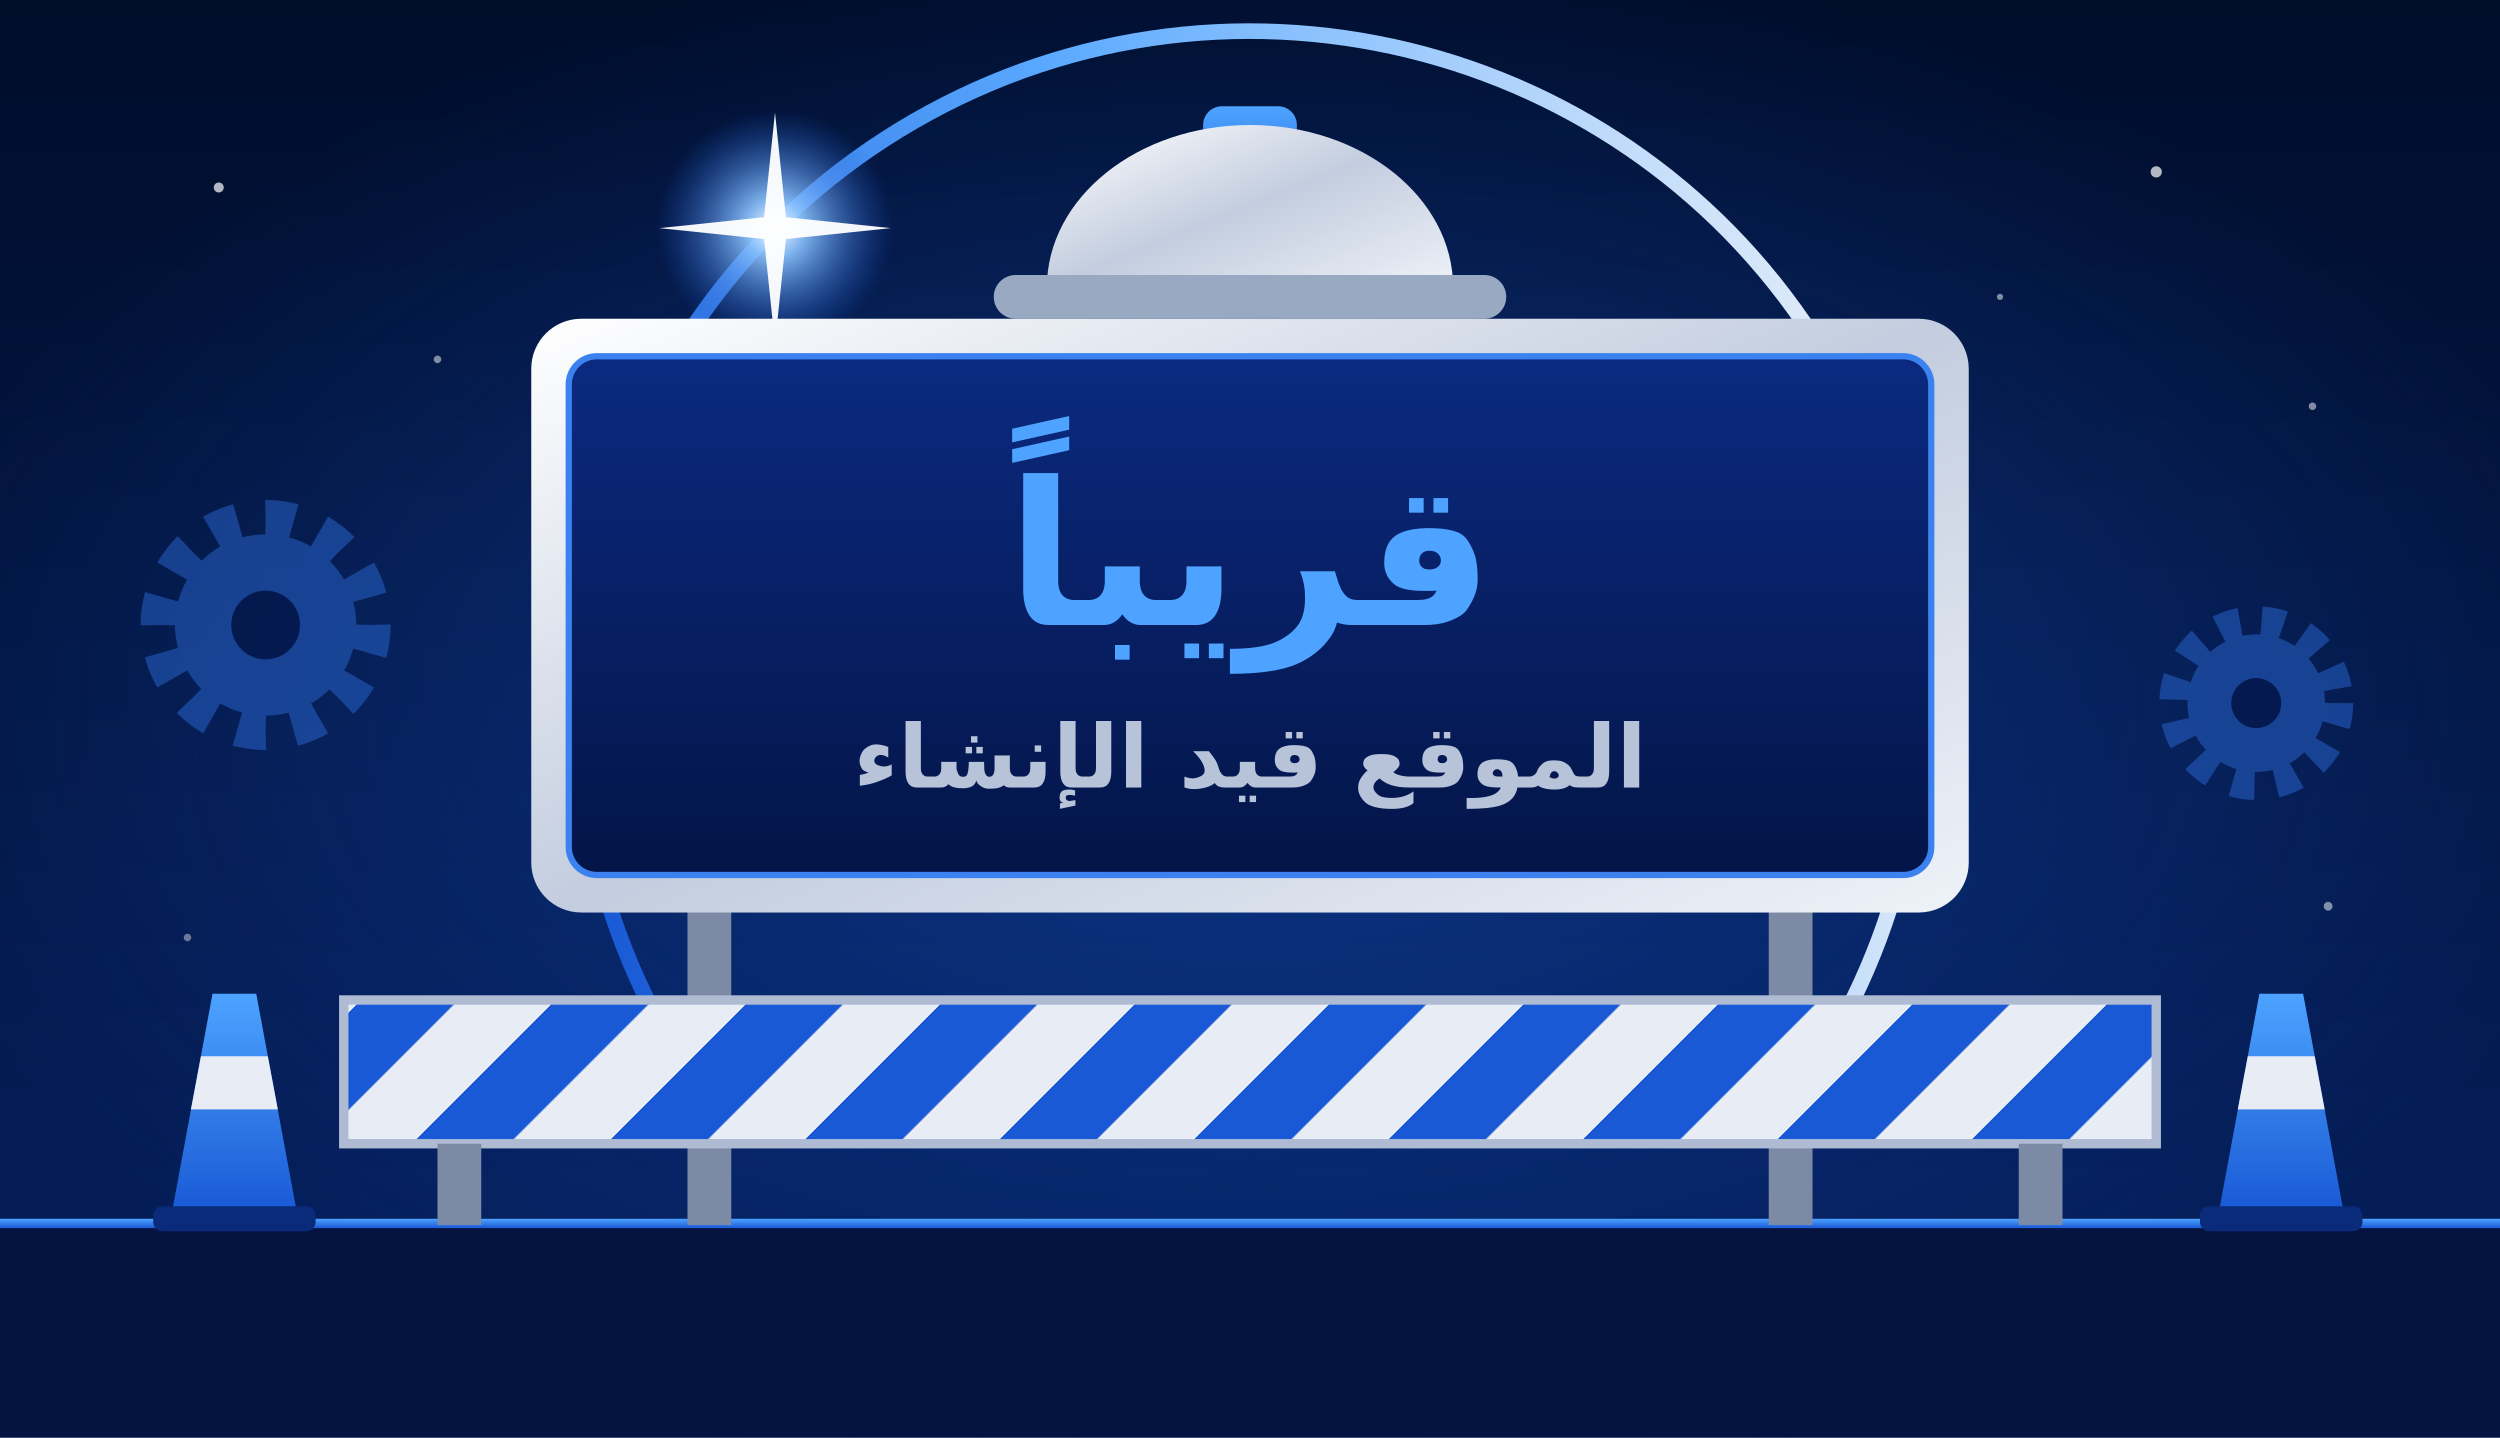
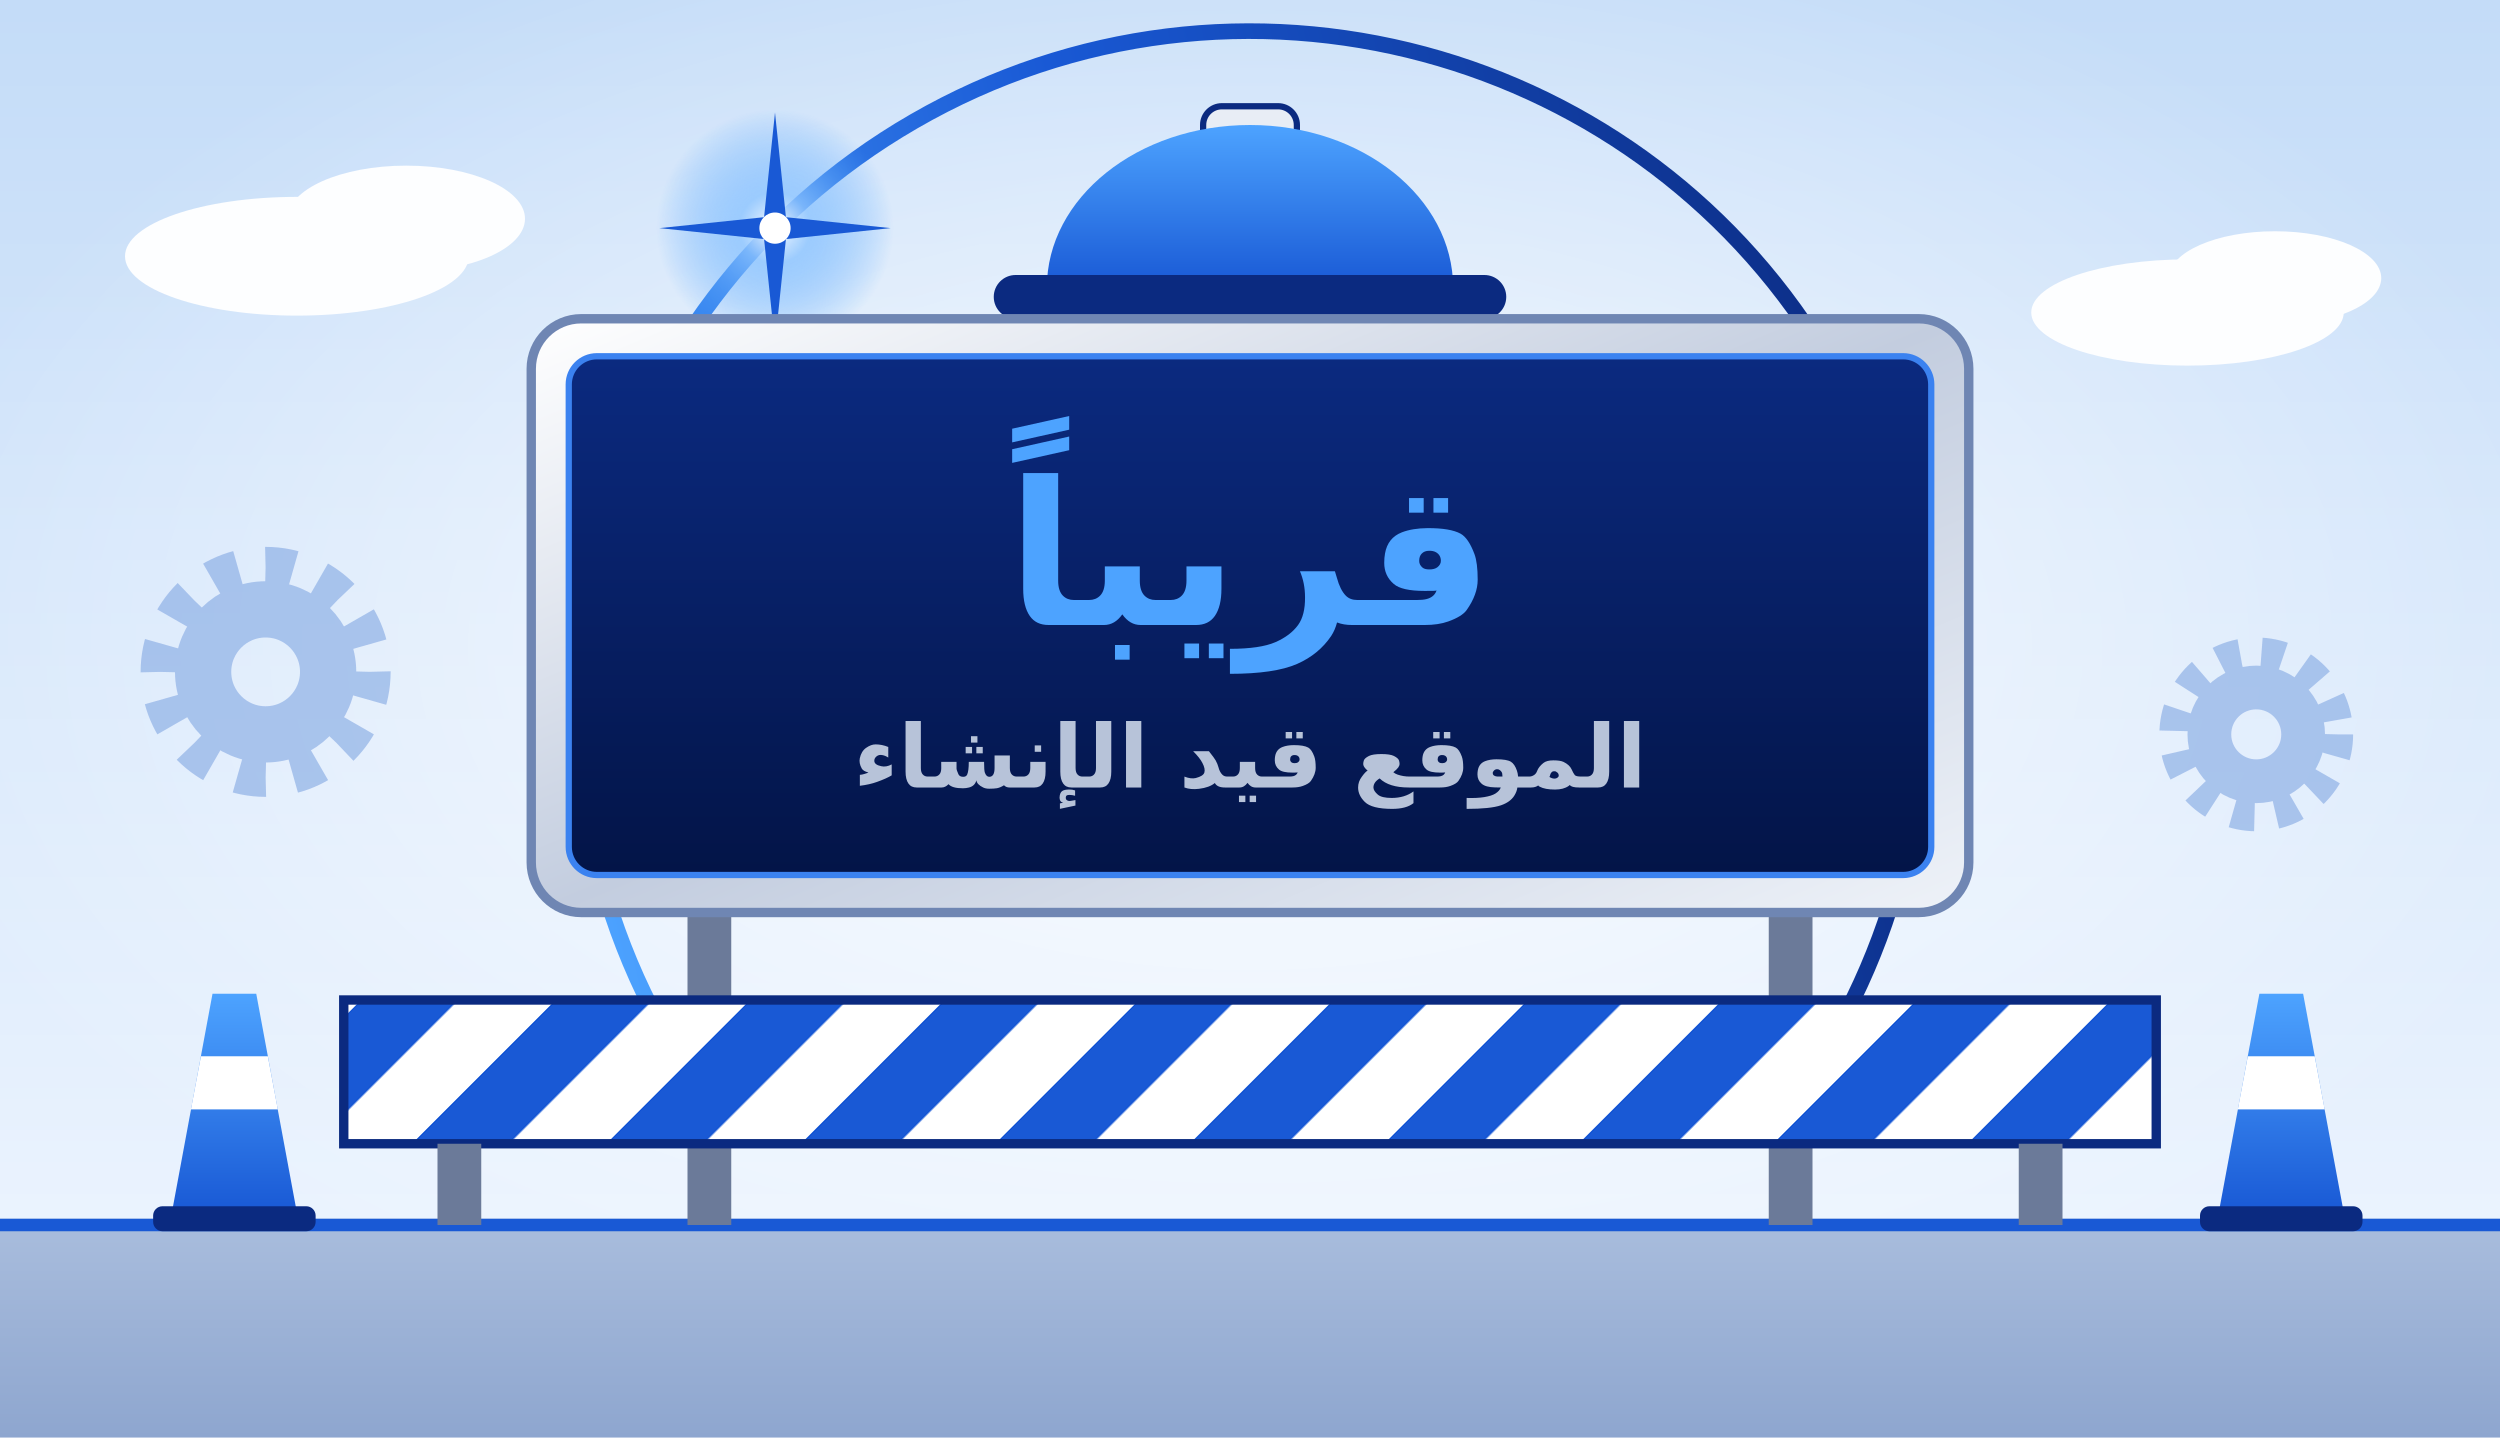
<svg xmlns="http://www.w3.org/2000/svg" viewBox="0 0 800 460" role="img" aria-labelledby="t d" lang="ar">
  <defs>
    <linearGradient id="bg" x1="0" y1="0" x2="0" y2="1">
-       <stop offset="0" stop-color="#000d2b" />
-       <stop offset="1" stop-color="#05205f" />
+       <stop offset="0" stop-color="#c4dcf8" />
+       <stop offset="1" stop-color="#f1f7ff" />
    </linearGradient>
-     <radialGradient id="glow" cx="0.5" cy="0.5" r="0.55">
-       <stop offset="0" stop-color="#1959d5" stop-opacity="0.45" />
-       <stop offset="1" stop-color="#1959d5" stop-opacity="0" />
+     <radialGradient id="glow" cx="0.5" cy="0.45" r="0.55">
+       <stop offset="0" stop-color="#fff" stop-opacity="0.85" />
+       <stop offset="1" stop-color="#fff" stop-opacity="0" />
    </radialGradient>
    <linearGradient id="blue" x1="0" y1="0" x2="0" y2="1">
      <stop offset="0" stop-color="#4da3ff" />
      <stop offset="1" stop-color="#1959d5" />
    </linearGradient>
    <linearGradient id="silver" x1="0" y1="0" x2="1" y2="1">
      <stop offset="0" stop-color="#ffffff" />
      <stop offset="0.5" stop-color="#c3cddf" />
      <stop offset="1" stop-color="#eef2f8" />
    </linearGradient>
    <linearGradient id="ring" x1="0" y1="0.3" x2="1" y2="0.6">
-       <stop offset="0" stop-color="#eef2f8" />
-       <stop offset="0.55" stop-color="#5aa9ff" />
-       <stop offset="1" stop-color="#1959d5" />
+       <stop offset="0" stop-color="#0b2a80" />
+       <stop offset="0.55" stop-color="#1959d5" />
+       <stop offset="1" stop-color="#4da3ff" />
    </linearGradient>
    <linearGradient id="face" x1="0" y1="0" x2="0" y2="1">
      <stop offset="0" stop-color="#0b2a80" />
      <stop offset="1" stop-color="#031447" />
    </linearGradient>
+     <linearGradient id="ground" x1="0" y1="0" x2="0" y2="1">
+       <stop offset="0" stop-color="#a9bddd" />
+       <stop offset="1" stop-color="#8ea6cf" />
+     </linearGradient>
    <radialGradient id="flare">
      <stop offset="0" stop-color="#fff" stop-opacity="1" />
-       <stop offset="0.25" stop-color="#8cc4ff" stop-opacity="0.9" />
-       <stop offset="1" stop-color="#1959d5" stop-opacity="0" />
+       <stop offset="0.3" stop-color="#8cc4ff" stop-opacity="0.8" />
+       <stop offset="1" stop-color="#4da3ff" stop-opacity="0" />
    </radialGradient>
    <pattern id="hazard" width="44" height="44" patternUnits="userSpaceOnUse" patternTransform="rotate(45)">
-       <rect width="44" height="44" fill="#e8edf5" />
+       <rect width="44" height="44" fill="#ffffff" />
      <rect width="22" height="44" fill="#1959d5" />
    </pattern>
  </defs>
  <rect width="800" height="460" fill="url(#bg)" />
  <rect width="800" height="460" fill="url(#glow)" />
-   <g fill="#fff">
-     <circle cx="70" cy="60" r="1.6" opacity="0.7" />
-     <circle cx="140" cy="115" r="1.2" opacity="0.5" />
-     <circle cx="690" cy="55" r="1.8" opacity="0.7" />
-     <circle cx="740" cy="130" r="1.2" opacity="0.5" />
-     <circle cx="640" cy="95" r="1" opacity="0.5" />
-     <circle cx="60" cy="300" r="1.2" opacity="0.4" />
-     <circle cx="745" cy="290" r="1.4" opacity="0.5" />
+   <g fill="#fff" opacity="0.95">
+     <ellipse cx="95" cy="82" rx="55" ry="19" />
+     <ellipse cx="130" cy="70" rx="38" ry="17" />
+     <ellipse cx="700" cy="100" rx="50" ry="17" />
+     <ellipse cx="728" cy="89" rx="34" ry="15" />
  </g>
-   <g opacity="0.45">
-     <g transform="translate(85 200)">
-       <circle r="34" fill="none" stroke="#2f6fe0" stroke-width="12" stroke-dasharray="9 8.8" />
-       <circle r="29" fill="#2f6fe0" />
-       <circle r="11" fill="#031447" />
+   <g opacity="0.7" fill="none" stroke="#8fb0e6">
+     <g transform="translate(85 215)">
+       <circle r="34" stroke-width="12" stroke-dasharray="9 8.8" />
+       <circle r="20" stroke-width="18" />
    </g>
-     <g transform="translate(722 225)">
-       <circle r="26" fill="none" stroke="#2f6fe0" stroke-width="10" stroke-dasharray="7 6.8" />
-       <circle r="22" fill="#2f6fe0" />
-       <circle r="8" fill="#031447" />
+     <g transform="translate(722 235)">
+       <circle r="26" stroke-width="10" stroke-dasharray="7 6.8" />
+       <circle r="15" stroke-width="14" />
    </g>
  </g>
  <circle cx="400" cy="225" r="215" fill="none" stroke="url(#ring)" stroke-width="5" stroke-linecap="round" stroke-dasharray="900 451" transform="rotate(150 400 225)" />
  <circle cx="248" cy="73" r="38" fill="url(#flare)" />
-   <path d="M248 36 L251.5 69.5 L285 73 L251.5 76.5 L248 110 L244.5 76.5 L211 73 L244.5 69.5 Z" fill="#fff" opacity="0.95" />
-   <rect y="390" width="800" height="70" fill="#041340" />
-   <rect y="390" width="800" height="3" fill="url(#blue)" />
-   <rect x="220" y="280" width="14" height="112" fill="#7d8aa5" />
-   <rect x="566" y="280" width="14" height="112" fill="#7d8aa5" />
-   <rect x="385" y="34" width="30" height="40" rx="6" fill="url(#blue)" />
-   <path d="M335 92 A65 52 0 0 1 465 92 Z" fill="url(#silver)" />
-   <rect x="318" y="88" width="164" height="14" rx="7" fill="#9aa9c2" />
-   <rect x="170" y="102" width="460" height="190" rx="16" fill="url(#silver)" />
+   <path d="M248 36 L251.5 69.5 L285 73 L251.5 76.5 L248 110 L244.5 76.5 L211 73 L244.5 69.5 Z" fill="#1959d5" />
+   <circle cx="248" cy="73" r="5" fill="#fff" />
+   <rect y="390" width="800" height="70" fill="url(#ground)" />
+   <rect y="390" width="800" height="4" fill="#1959d5" />
+   <rect x="220" y="280" width="14" height="112" fill="#6b7a99" />
+   <rect x="566" y="280" width="14" height="112" fill="#6b7a99" />
+   <rect x="385" y="34" width="30" height="40" rx="6" fill="#e8edf5" stroke="#0b2a80" stroke-width="2" />
+   <path d="M335 92 A65 52 0 0 1 465 92 Z" fill="url(#blue)" />
+   <rect x="318" y="88" width="164" height="14" rx="7" fill="#0b2a80" />
+   <rect x="170" y="102" width="460" height="190" rx="16" fill="url(#silver)" stroke="#6f86b3" stroke-width="3" />
  <rect x="182" y="114" width="436" height="166" rx="9" fill="url(#face)" stroke="#3b82f0" stroke-width="2" />
  <g font-family="'Segoe UI', Arial, Helvetica, sans-serif" font-weight="800" text-anchor="middle">
    <text x="400" y="200" font-size="64" direction="rtl" fill="#4da3ff">قريباً</text>
    <text x="400" y="252" font-size="28" direction="rtl" fill="#b7c3d9">الموقع قيد الإنشاء</text>
  </g>
-   <rect x="110" y="320" width="580" height="46" fill="url(#hazard)" stroke="#aebbd3" stroke-width="3" />
-   <rect x="140" y="366" width="14" height="26" fill="#7d8aa5" />
-   <rect x="646" y="366" width="14" height="26" fill="#7d8aa5" />
+   <rect x="110" y="320" width="580" height="46" fill="url(#hazard)" stroke="#0b2a80" stroke-width="3" />
+   <rect x="140" y="366" width="14" height="26" fill="#6b7a99" />
+   <rect x="646" y="366" width="14" height="26" fill="#6b7a99" />
  <g id="cone">
    <path d="M55 388 L68 318 L82 318 L95 388 Z" fill="url(#blue)" />
-     <polygon points="64.3,338 85.7,338 88.9,355 61.1,355" fill="#e8edf5" />
-     <rect x="49" y="386" width="52" height="8" rx="3" fill="#0a2a7a" />
+     <polygon points="64.3,338 85.7,338 88.9,355 61.1,355" fill="#fff" />
+     <rect x="49" y="386" width="52" height="8" rx="3" fill="#0b2a80" />
  </g>
  <use href="#cone" x="655" />
</svg>
